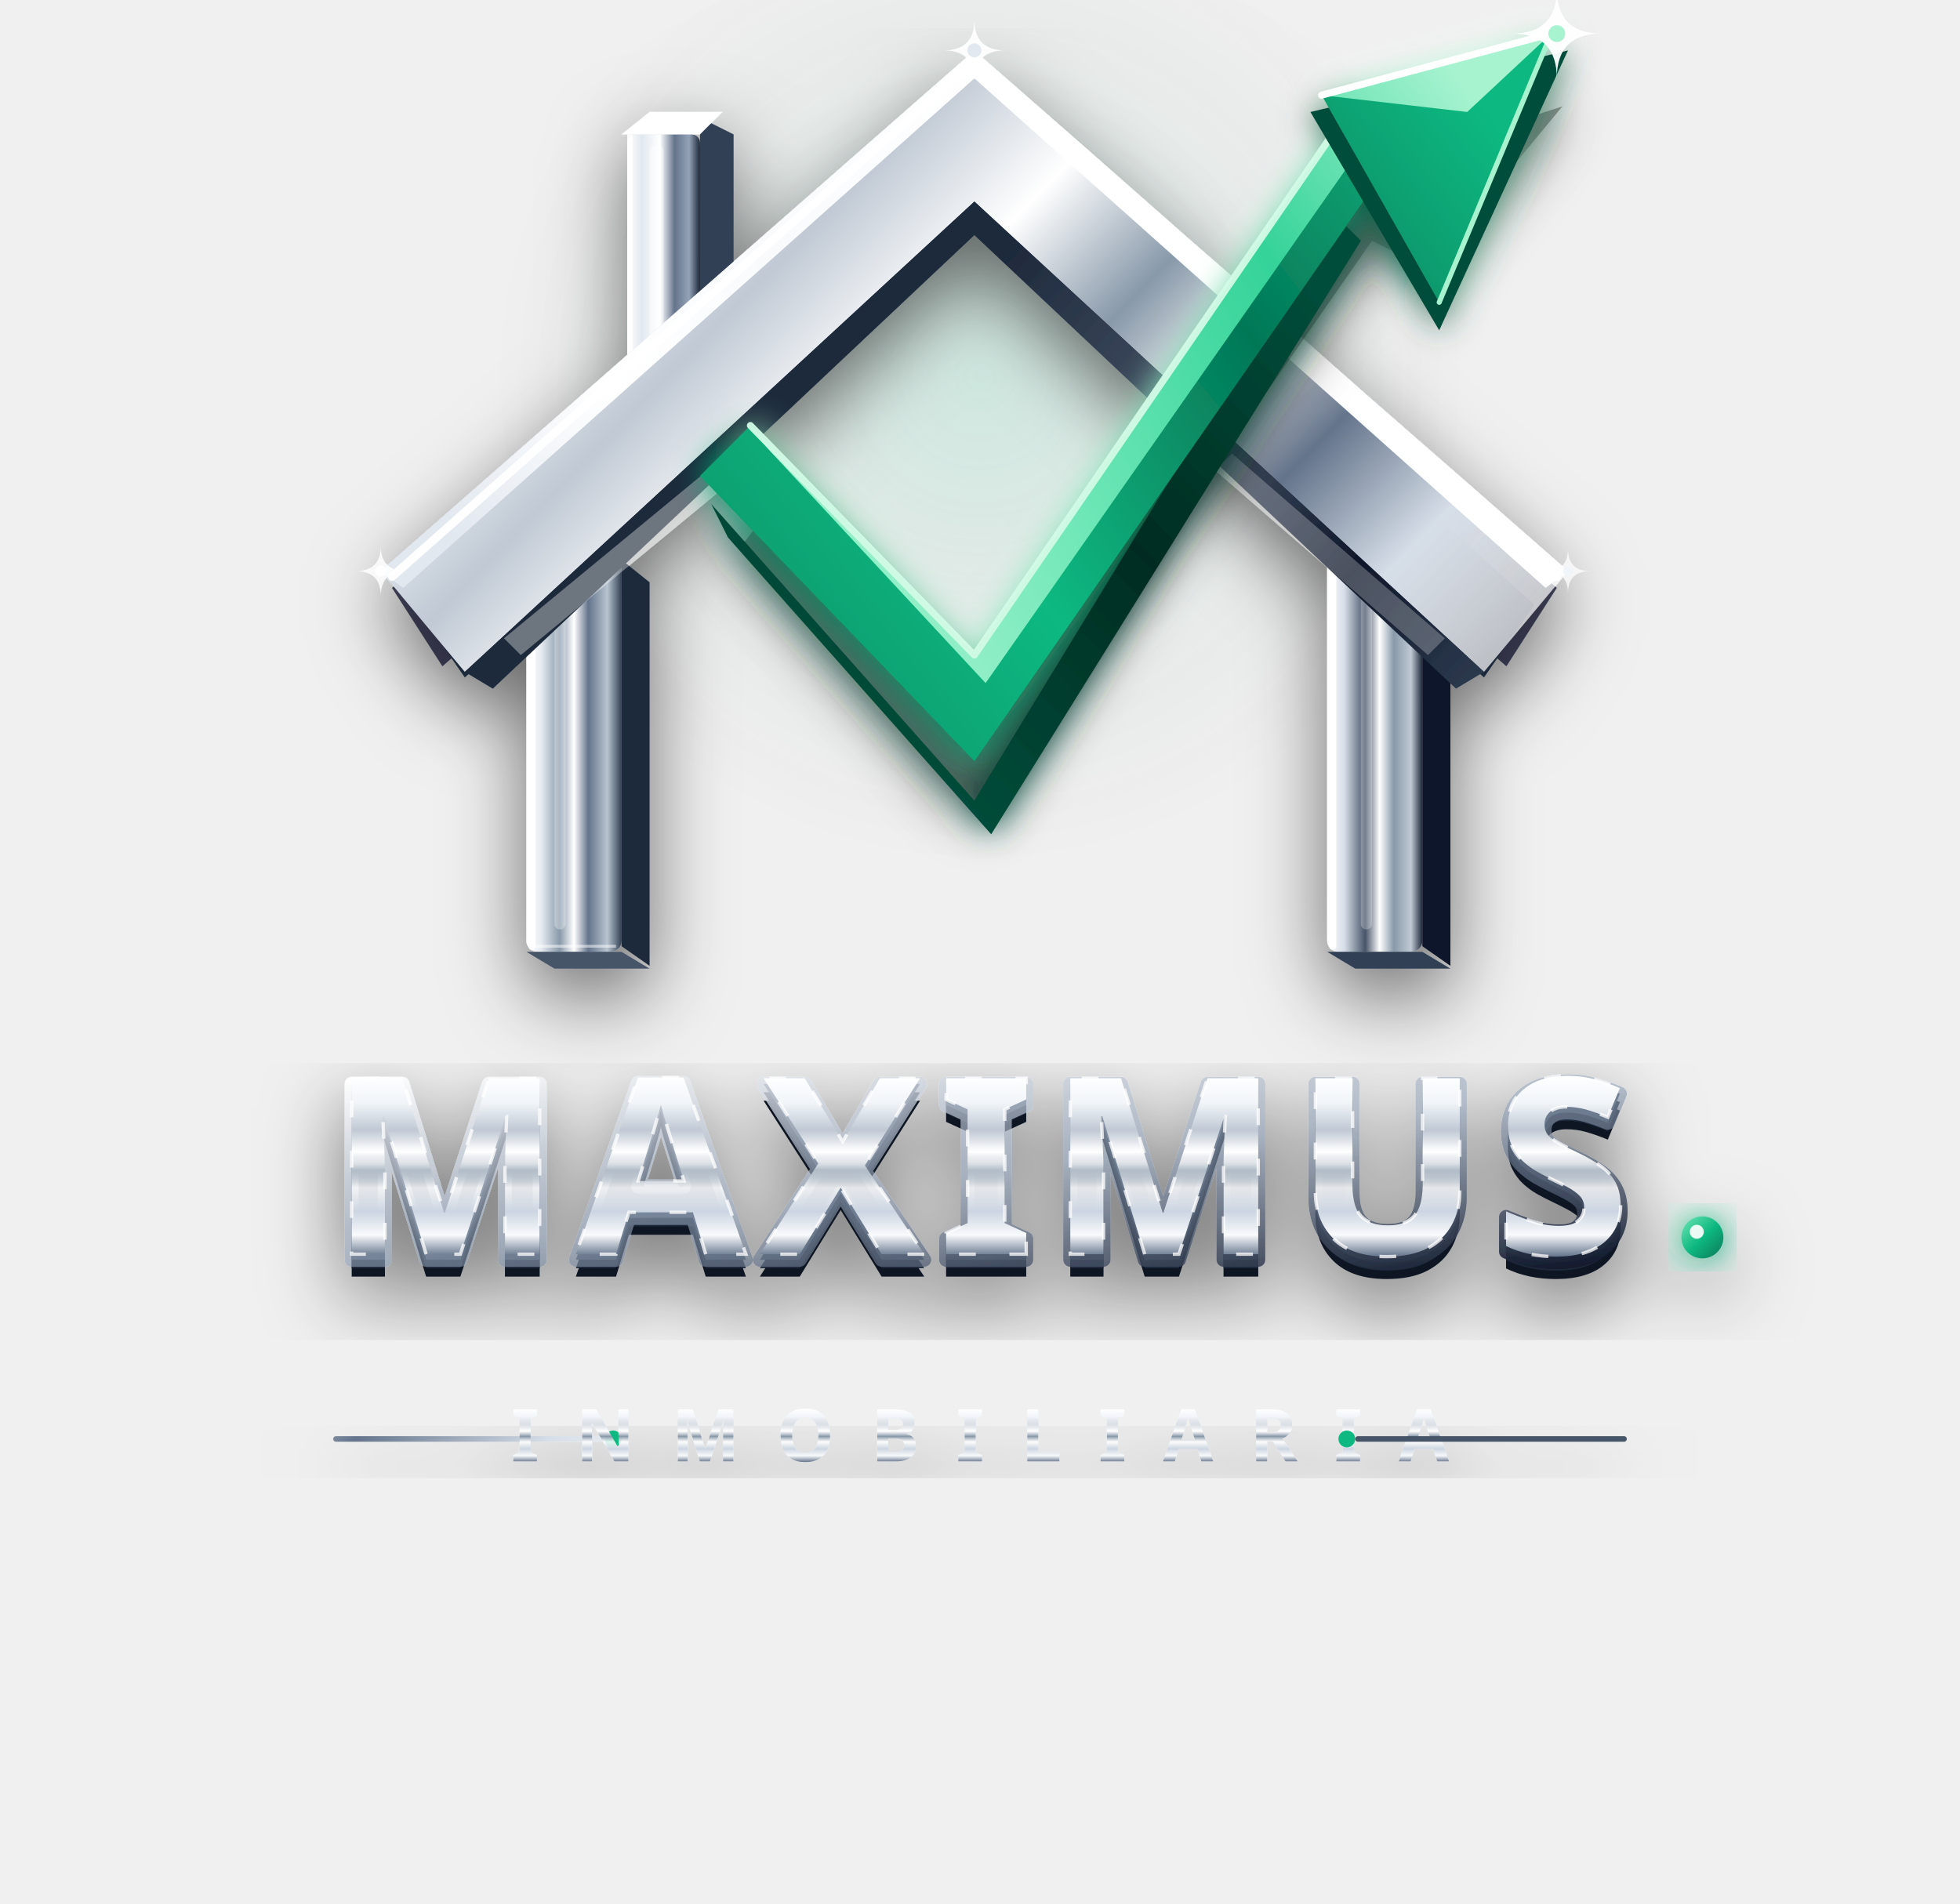
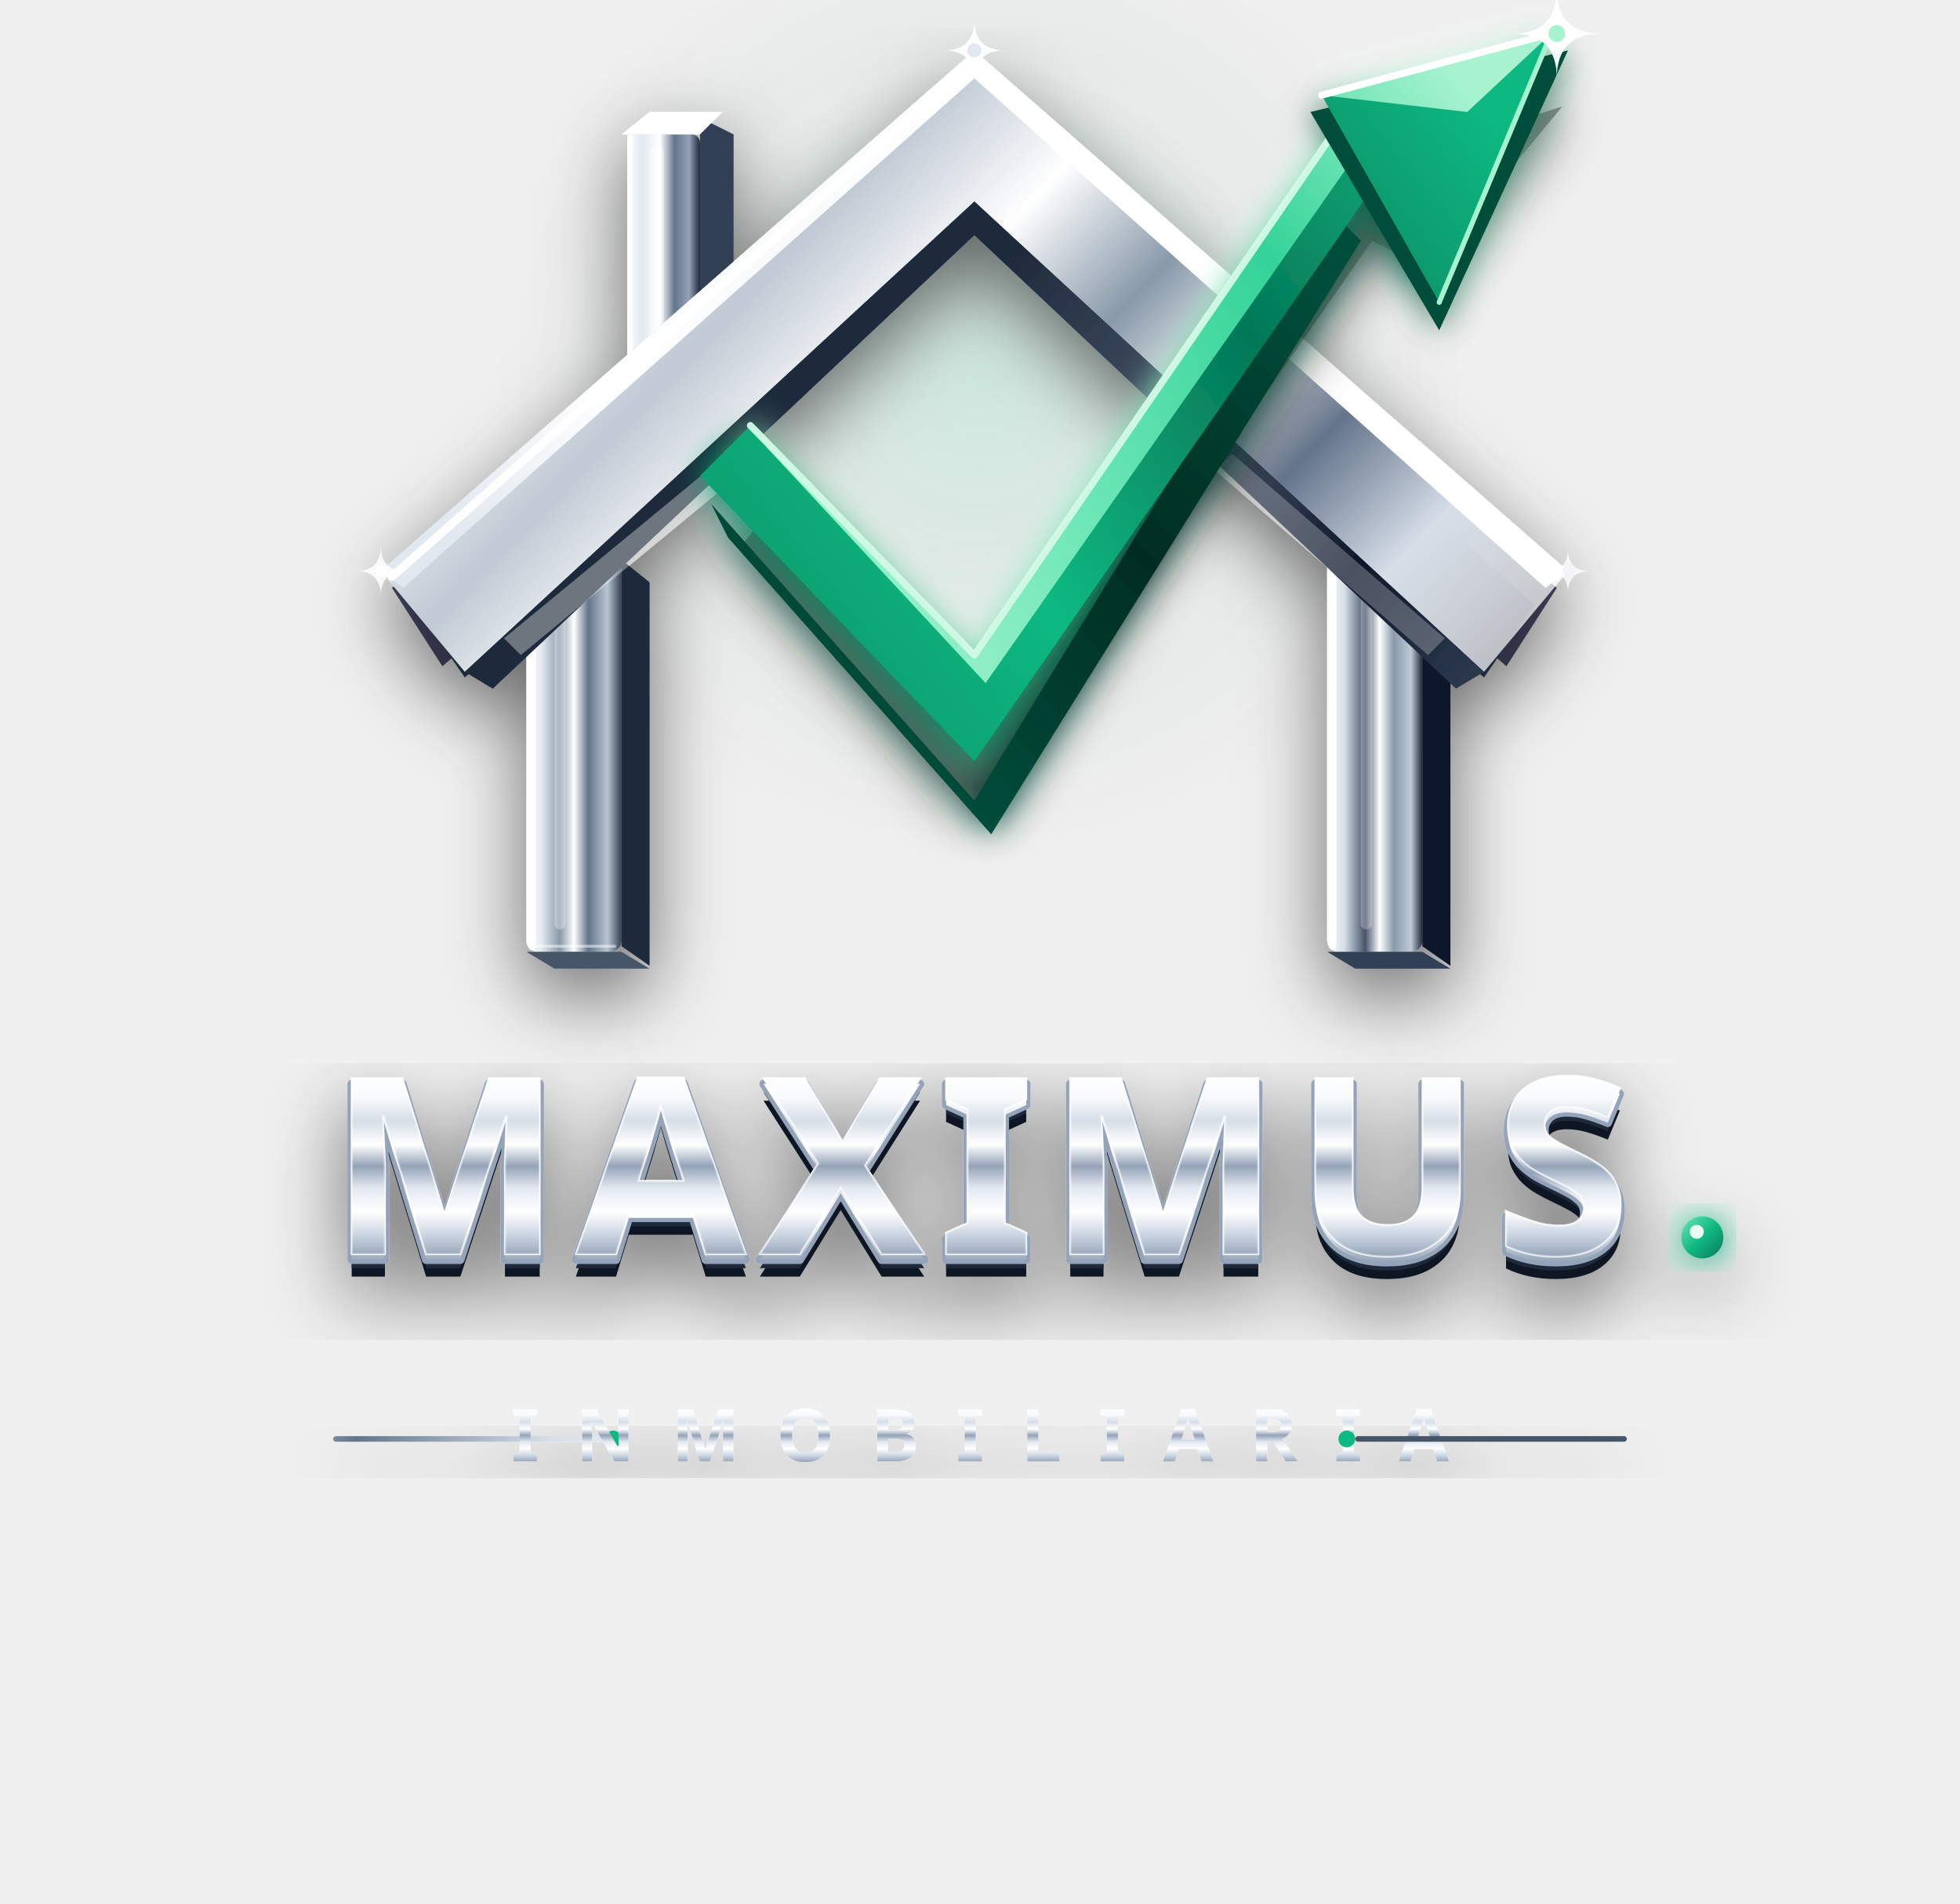
<svg xmlns="http://www.w3.org/2000/svg" viewBox="0 0 700 680" fill="none">
  <defs>
    <filter id="luxury-glow" x="-20%" y="-20%" width="140%" height="140%">
      <feGaussianBlur stdDeviation="10" result="blur" />
      <feComposite in="SourceGraphic" in2="blur" operator="over" />
    </filter>
    <filter id="drop-shadow-3d" x="-25%" y="-20%" width="150%" height="150%">
      <feDropShadow dx="0" dy="10" stdDeviation="14" flood-color="#000000" flood-opacity="0.55" />
    </filter>
    <filter id="arrow-glow" x="-30%" y="-30%" width="160%" height="160%">
      <feGaussianBlur stdDeviation="6" result="glow" />
      <feMerge>
        <feMergeNode in="glow" />
        <feMergeNode in="SourceGraphic" />
      </feMerge>
    </filter>
    <filter id="specular-shine" x="-10%" y="-10%" width="120%" height="120%">
      <feSpecularLighting surfaceScale="3" specularConstant="1.8" specularExponent="28" lighting-color="#FFFFFF" result="specLight">
        <fePointLight x="350" y="-80" z="300" />
      </feSpecularLighting>
      <feComposite in="specLight" in2="SourceAlpha" operator="in" result="specMask" />
      <feComposite in="SourceGraphic" in2="specMask" operator="arithmetic" k1="0" k2="1" k3="0.5" k4="0" />
    </filter>
    <linearGradient id="chrome-roof-main" x1="200" y1="30" x2="500" y2="320" gradientUnits="userSpaceOnUse">
      <stop offset="0%" stop-color="#FFFFFF" />
      <stop offset="12%" stop-color="#F1F5F9" />
      <stop offset="24%" stop-color="#C0C9D4" />
      <stop offset="36%" stop-color="#FFFFFF" />
      <stop offset="48%" stop-color="#8899AA" />
      <stop offset="58%" stop-color="#FFFFFF" stop-opacity="0.9" />
      <stop offset="68%" stop-color="#64748B" />
      <stop offset="80%" stop-color="#D6DEE8" />
      <stop offset="92%" stop-color="#FFFFFF" stop-opacity="0.7" />
      <stop offset="100%" stop-color="#475569" />
    </linearGradient>
    <linearGradient id="chrome-roof-bevel-top" x1="170" y1="200" x2="350" y2="20" gradientUnits="userSpaceOnUse">
      <stop offset="0%" stop-color="#E2E8F0" />
      <stop offset="30%" stop-color="#FFFFFF" />
      <stop offset="60%" stop-color="#F8FAFC" />
      <stop offset="100%" stop-color="#FFFFFF" />
    </linearGradient>
    <linearGradient id="chrome-roof-bevel-bottom" x1="350" y1="100" x2="530" y2="260" gradientUnits="userSpaceOnUse">
      <stop offset="0%" stop-color="#1E293B" />
      <stop offset="40%" stop-color="#475569" />
      <stop offset="70%" stop-color="#0F172A" />
      <stop offset="100%" stop-color="#334155" />
    </linearGradient>
    <linearGradient id="chrome-pillar-left" x1="0" y1="0" x2="1" y2="0">
      <stop offset="0%" stop-color="#FFFFFF" />
      <stop offset="15%" stop-color="#E8EDF2" />
      <stop offset="35%" stop-color="#8899AA" />
      <stop offset="50%" stop-color="#FFFFFF" />
      <stop offset="65%" stop-color="#64748B" />
      <stop offset="85%" stop-color="#B8C4D0" />
      <stop offset="100%" stop-color="#334155" />
    </linearGradient>
    <linearGradient id="chrome-pillar-right" x1="0" y1="0" x2="1" y2="0">
      <stop offset="0%" stop-color="#FFFFFF" />
      <stop offset="18%" stop-color="#D6DEE8" />
      <stop offset="40%" stop-color="#475569" />
      <stop offset="55%" stop-color="#FFFFFF" />
      <stop offset="70%" stop-color="#8899AA" />
      <stop offset="88%" stop-color="#C0C9D4" />
      <stop offset="100%" stop-color="#1E293B" />
    </linearGradient>
    <linearGradient id="chrome-chimney" x1="0" y1="0" x2="1" y2="0">
      <stop offset="0%" stop-color="#FFFFFF" />
      <stop offset="20%" stop-color="#E2E8F0" />
      <stop offset="45%" stop-color="#FFFFFF" />
      <stop offset="65%" stop-color="#64748B" />
      <stop offset="85%" stop-color="#94A3B8" />
      <stop offset="100%" stop-color="#1E293B" />
    </linearGradient>
    <linearGradient id="emerald-arrow-ridge" x1="280" y1="220" x2="530" y2="40" gradientUnits="userSpaceOnUse">
      <stop offset="0%" stop-color="#A7F3D0" />
      <stop offset="35%" stop-color="#6EE7B7" />
      <stop offset="70%" stop-color="#34D399" />
      <stop offset="100%" stop-color="#A7F3D0" />
    </linearGradient>
    <linearGradient id="emerald-arrow-body" x1="280" y1="260" x2="540" y2="50" gradientUnits="userSpaceOnUse">
      <stop offset="0%" stop-color="#059669" />
      <stop offset="30%" stop-color="#10B981" />
      <stop offset="65%" stop-color="#047857" />
      <stop offset="100%" stop-color="#10B981" />
    </linearGradient>
    <linearGradient id="emerald-arrow-shade" x1="360" y1="310" x2="520" y2="150" gradientUnits="userSpaceOnUse">
      <stop offset="0%" stop-color="#064E3B" />
      <stop offset="50%" stop-color="#022C22" />
      <stop offset="100%" stop-color="#064E3B" />
    </linearGradient>
    <linearGradient id="text-chrome-front" x1="0" y1="0" x2="0" y2="1">
      <stop offset="0%" stop-color="#FFFFFF" />
-       <stop offset="15%" stop-color="#F1F5F9" />
-       <stop offset="30%" stop-color="#C0C9D4" />
-       <stop offset="42%" stop-color="#FFFFFF" />
-       <stop offset="52%" stop-color="#8899AA" />
-       <stop offset="62%" stop-color="#FFFFFF" stop-opacity="0.85" />
-       <stop offset="75%" stop-color="#CBD5E1" />
-       <stop offset="88%" stop-color="#F8FAFC" />
-       <stop offset="100%" stop-color="#64748B" />
+       <stop offset="12%" stop-color="#F8FAFC" />
+       <stop offset="25%" stop-color="#D6DEE8" />
+       <stop offset="38%" stop-color="#FFFFFF" />
+       <stop offset="50%" stop-color="#94A3B8" />
+       <stop offset="62%" stop-color="#E2E8F0" />
+       <stop offset="75%" stop-color="#FFFFFF" />
+       <stop offset="88%" stop-color="#CBD5E1" />
+       <stop offset="100%" stop-color="#94A3B8" />
    </linearGradient>
    <linearGradient id="text-chrome-bevel" x1="0" y1="0" x2="1" y2="1">
      <stop offset="0%" stop-color="#FFFFFF" stop-opacity="0.95" />
      <stop offset="50%" stop-color="#94A3B8" stop-opacity="0.6" />
      <stop offset="100%" stop-color="#0F172A" stop-opacity="0.95" />
    </linearGradient>
    <linearGradient id="emerald-dot-grad" x1="0" y1="0" x2="1" y2="1">
      <stop offset="0%" stop-color="#6EE7B7" />
      <stop offset="50%" stop-color="#10B981" />
      <stop offset="100%" stop-color="#047857" />
    </linearGradient>
    <radialGradient id="ambient-emerald-backglow" cx="50%" cy="35%" r="50%">
      <stop offset="0%" stop-color="#10B981" stop-opacity="0.15" />
      <stop offset="40%" stop-color="#059669" stop-opacity="0.05" />
      <stop offset="80%" stop-color="transparent" stop-opacity="0" />
    </radialGradient>
    <linearGradient id="chrome-specular-streak" x1="0" y1="0" x2="0" y2="1">
      <stop offset="0%" stop-color="#FFFFFF" stop-opacity="0" />
      <stop offset="35%" stop-color="#FFFFFF" stop-opacity="0.7" />
      <stop offset="50%" stop-color="#FFFFFF" stop-opacity="0.95" />
      <stop offset="65%" stop-color="#FFFFFF" stop-opacity="0.7" />
      <stop offset="100%" stop-color="#FFFFFF" stop-opacity="0" />
    </linearGradient>
  </defs>
  <circle cx="350" cy="200" r="220" fill="url(#ambient-emerald-backglow)" pointer-events="none" />
  <g filter="url(#drop-shadow-3d)">
    <g id="chimney-3d">
      <path d="M226 155 L258 155 L258 52 L226 52 Z" fill="#0F172A" opacity="0.5" />
      <polygon points="250,42 262,48 262,160 250,155" fill="#334155" />
      <rect x="224" y="48" width="26" height="108" rx="3" fill="url(#chrome-chimney)" />
      <polygon points="222,48 232,40 258,40 250,48" fill="#FFFFFF" />
      <line x1="225" y1="48" x2="225" y2="155" stroke="#FFFFFF" stroke-width="2" opacity="0.85" />
      <rect x="232" y="52" width="5" height="98" rx="2" fill="#FFFFFF" opacity="0.35" />
    </g>
    <g id="pillar-left-3d">
      <polygon points="222,200 232,208 232,345 222,338" fill="#1E293B" />
      <rect x="188" y="198" width="34" height="142" rx="4" fill="url(#chrome-pillar-left)" />
      <line x1="190" y1="200" x2="190" y2="338" stroke="#FFFFFF" stroke-width="2.5" stroke-linecap="round" />
      <rect x="198" y="204" width="4" height="128" rx="2" fill="#FFFFFF" opacity="0.3" />
      <polygon points="188,340 222,340 232,346 198,346" fill="#475569" />
      <line x1="190" y1="338" x2="220" y2="338" stroke="#FFFFFF" stroke-width="1" opacity="0.5" />
    </g>
    <g id="pillar-right-3d">
      <polygon points="508,200 518,208 518,345 508,338" fill="#0F172A" />
      <rect x="474" y="198" width="34" height="142" rx="4" fill="url(#chrome-pillar-right)" />
      <line x1="476" y1="200" x2="476" y2="338" stroke="#FFFFFF" stroke-width="2.5" stroke-linecap="round" />
      <rect x="486" y="204" width="4" height="128" rx="2" fill="#FFFFFF" opacity="0.25" />
      <polygon points="474,340 508,340 518,346 484,346" fill="#334155" />
    </g>
    <g id="roof-3d">
      <path d="M140 210 L348 28 L556 210 L538 238 L348 72 L158 238 Z" fill="#0F172A" opacity="0.75" />
      <path d="M148 216 L348 36 L548 216 L530 242 L348 80 L166 242 Z" fill="#1E293B" />
      <path d="M136 204 L348 18 L560 204 L530 240 L348 72 L166 240 Z" fill="url(#chrome-roof-main)" />
      <path d="M136 204 L348 18 L560 204 L552 210 L348 28 L144 210 Z" fill="url(#chrome-roof-bevel-top)" />
      <polyline points="140,206 348,22 556,206" stroke="#FFFFFF" stroke-width="3" stroke-linecap="round" stroke-linejoin="round" opacity="0.95" />
      <path d="M166 240 L348 72 L530 240 L520 246 L348 84 L176 246 Z" fill="url(#chrome-roof-bevel-bottom)" />
      <path d="M180 228 L260 162 L266 168 L186 234 Z" fill="#FFFFFF" opacity="0.35" />
      <path d="M440 162 L516 228 L510 234 L434 168 Z" fill="#FFFFFF" opacity="0.25" />
    </g>
  </g>
  <g id="emerald-arrow-3d" filter="url(#arrow-glow)">
    <path d="M264 196 L348 290 L490 86 L510 96 L558 38 L490 60 L348 254 L278 178 Z" fill="#000000" opacity="0.4" filter="url(#luxury-glow)" />
    <path d="M254 180 L348 286 L476 76 L486 86 L354 298 L260 192 Z" fill="url(#emerald-arrow-shade)" />
    <path d="M250 170 L348 272 L498 56 L480 42 L348 234 L268 152 Z" fill="url(#emerald-arrow-body)" />
    <path d="M268 152 L348 234 L480 42 L488 50 L352 244 L274 160 Z" fill="url(#emerald-arrow-ridge)" />
    <polyline points="268,152 348,234 480,42" stroke="#D1FAE5" stroke-width="2.5" stroke-linecap="round" stroke-linejoin="round" opacity="0.95" />
    <polygon points="560,18 468,40 514,118" fill="#064E3B" />
    <polygon points="554,12 472,34 514,108" fill="url(#emerald-arrow-body)" />
    <polygon points="554,12 472,34 524,40" fill="url(#emerald-arrow-ridge)" />
    <line x1="472" y1="34" x2="554" y2="12" stroke="#FFFFFF" stroke-width="2.5" stroke-linecap="round" />
    <line x1="554" y1="12" x2="514" y2="108" stroke="#A7F3D0" stroke-width="1.8" stroke-linecap="round" />
  </g>
  <g transform="translate(556, 12)">
    <path d="M0 -16 Q0 0 16 0 Q0 0 0 16 Q0 0 -16 0 Q0 0 0 -16 Z" fill="#FFFFFF" opacity="0.95" />
    <circle cx="0" cy="0" r="3" fill="#A7F3D0" />
  </g>
  <g transform="translate(348, 18)">
    <path d="M0 -11 Q0 0 11 0 Q0 0 0 11 Q0 0 -11 0 Q0 0 0 -11 Z" fill="#FFFFFF" opacity="0.92" />
    <circle cx="0" cy="0" r="2.5" fill="#E2E8F0" />
  </g>
  <g transform="translate(136, 204)">
    <path d="M0 -9 Q0 0 9 0 Q0 0 0 9 Q0 0 -9 0 Q0 0 0 -9 Z" fill="#FFFFFF" opacity="0.85" />
    <circle cx="0" cy="0" r="2" fill="#FFFFFF" />
  </g>
  <g transform="translate(560, 204)">
    <path d="M0 -8 Q0 0 8 0 Q0 0 0 8 Q0 0 -8 0 Q0 0 0 -8 Z" fill="#FFFFFF" opacity="0.75" />
    <circle cx="0" cy="0" r="1.8" fill="#F1F5F9" />
  </g>
  <g id="typography-maximus" filter="url(#drop-shadow-3d)">
    <text x="350" y="456" text-anchor="middle" font-family="'Montserrat', 'Arial Black', sans-serif" font-weight="900" font-size="88" letter-spacing="5" fill="#0B1320">
      MAXIMUS
    </text>
    <text x="350" y="453" text-anchor="middle" font-family="'Montserrat', 'Arial Black', sans-serif" font-weight="900" font-size="88" letter-spacing="5" fill="#1E293B">
      MAXIMUS
    </text>
-     <text x="350" y="450" text-anchor="middle" font-family="'Montserrat', 'Arial Black', sans-serif" font-weight="900" font-size="88" letter-spacing="5" fill="#475569" stroke="url(#text-chrome-bevel)" stroke-width="5" stroke-linejoin="round">
-       MAXIMUS
-     </text>
-     <text x="350" y="448" text-anchor="middle" font-family="'Montserrat', 'Arial Black', sans-serif" font-weight="900" font-size="88" letter-spacing="5" fill="url(#text-chrome-front)">
-       MAXIMUS
-     </text>
-     <text x="350" y="448" text-anchor="middle" font-family="'Montserrat', 'Arial Black', sans-serif" font-weight="900" font-size="88" letter-spacing="5" fill="none" stroke="#FFFFFF" stroke-width="1.2" stroke-dasharray="6 12" opacity="0.75">
-       MAXIMUS
-     </text>
-     <clipPath id="text-clip">
-       <text x="350" y="448" text-anchor="middle" font-family="'Montserrat', 'Arial Black', sans-serif" font-weight="900" font-size="88" letter-spacing="5">
-         MAXIMUS
-       </text>
-     </clipPath>
-     <rect x="100" y="408" width="500" height="14" fill="url(#chrome-specular-streak)" clip-path="url(#text-clip)" opacity="0.6" />
+     <text x="350" y="450" text-anchor="middle" font-family="'Montserrat', 'Arial Black', sans-serif" font-weight="900" font-size="88" letter-spacing="5" fill="url(#text-chrome-front)" stroke="#94A3B8" stroke-width="3" stroke-linejoin="round" paint-order="stroke">
+       MAXIMUS
+     </text>
+     <text x="350" y="448" text-anchor="middle" font-family="'Montserrat', 'Arial Black', sans-serif" font-weight="900" font-size="88" letter-spacing="5" fill="url(#text-chrome-front)" stroke="#FFFFFF" stroke-width="0.5" stroke-linejoin="round" paint-order="stroke">
+       MAXIMUS
+     </text>
+     <text x="350" y="448" text-anchor="middle" font-family="'Montserrat', 'Arial Black', sans-serif" font-weight="900" font-size="88" letter-spacing="5" fill="none" stroke="#FFFFFF" stroke-width="0.8" opacity="0.45">
+       MAXIMUS
+     </text>
    <circle cx="608" cy="442" r="7.5" fill="url(#emerald-dot-grad)" filter="url(#arrow-glow)" />
    <circle cx="606" cy="440" r="2.5" fill="#FFFFFF" opacity="0.9" />
  </g>
  <g id="typography-inmobiliaria" filter="url(#drop-shadow-3d)">
    <line x1="120" y1="514" x2="215" y2="514" stroke="url(#chrome-roof-main)" stroke-width="2" stroke-linecap="round" />
    <circle cx="219" cy="514" r="3" fill="#10B981" />
    <text x="350" y="522" text-anchor="middle" font-family="'Montserrat', sans-serif" font-weight="800" font-size="26" letter-spacing="13" fill="url(#text-chrome-front)">
      INMOBILIARIA
    </text>
-     <clipPath id="subtext-clip">
-       <text x="350" y="522" text-anchor="middle" font-family="'Montserrat', sans-serif" font-weight="800" font-size="26" letter-spacing="13">
-         INMOBILIARIA
-       </text>
-     </clipPath>
-     <rect x="120" y="505" width="460" height="8" fill="url(#chrome-specular-streak)" clip-path="url(#subtext-clip)" opacity="0.45" />
    <circle cx="481" cy="514" r="3" fill="#10B981" />
    <line x1="485" y1="514" x2="580" y2="514" stroke="url(#chrome-roof-main)" stroke-width="2" stroke-linecap="round" />
  </g>
</svg>
